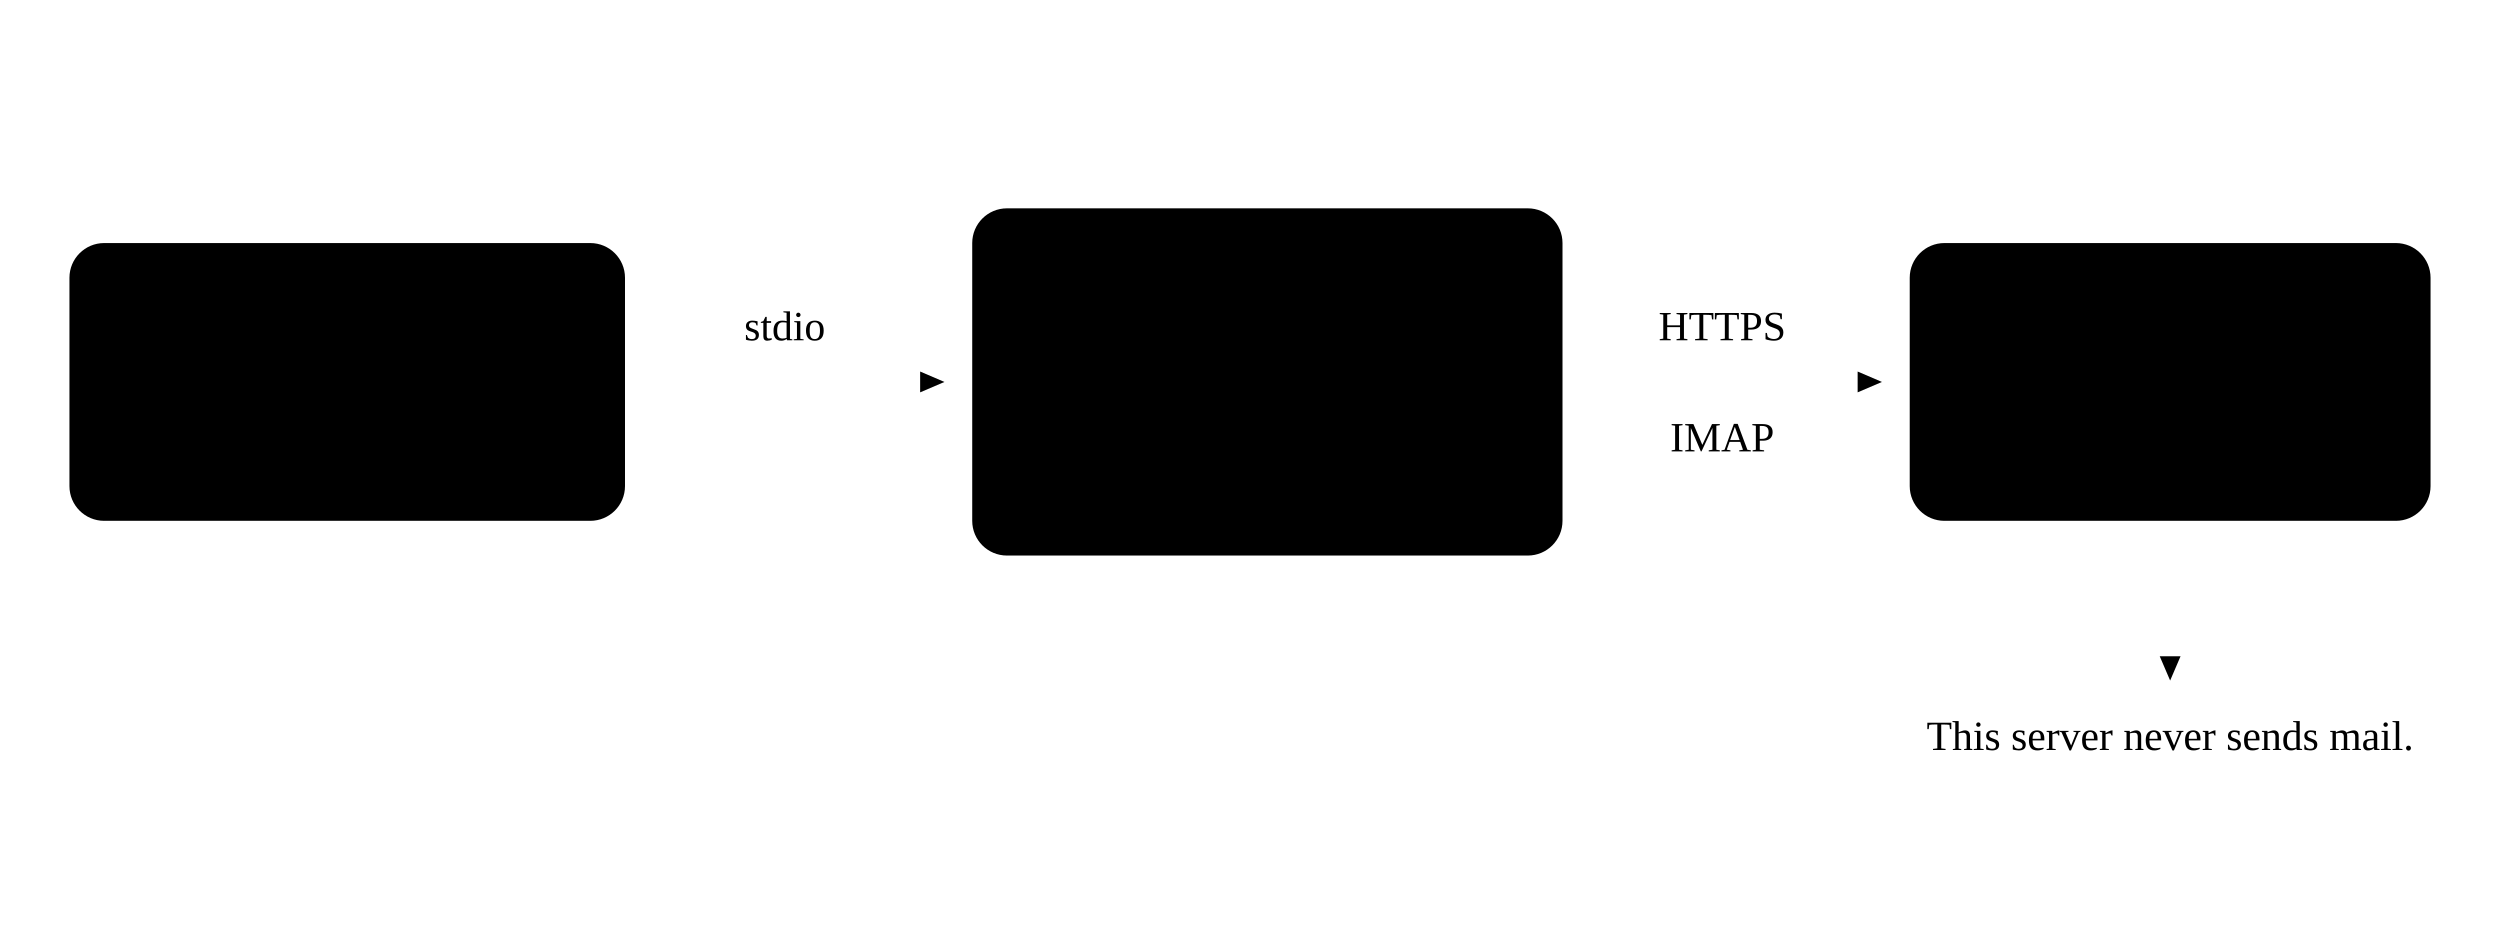
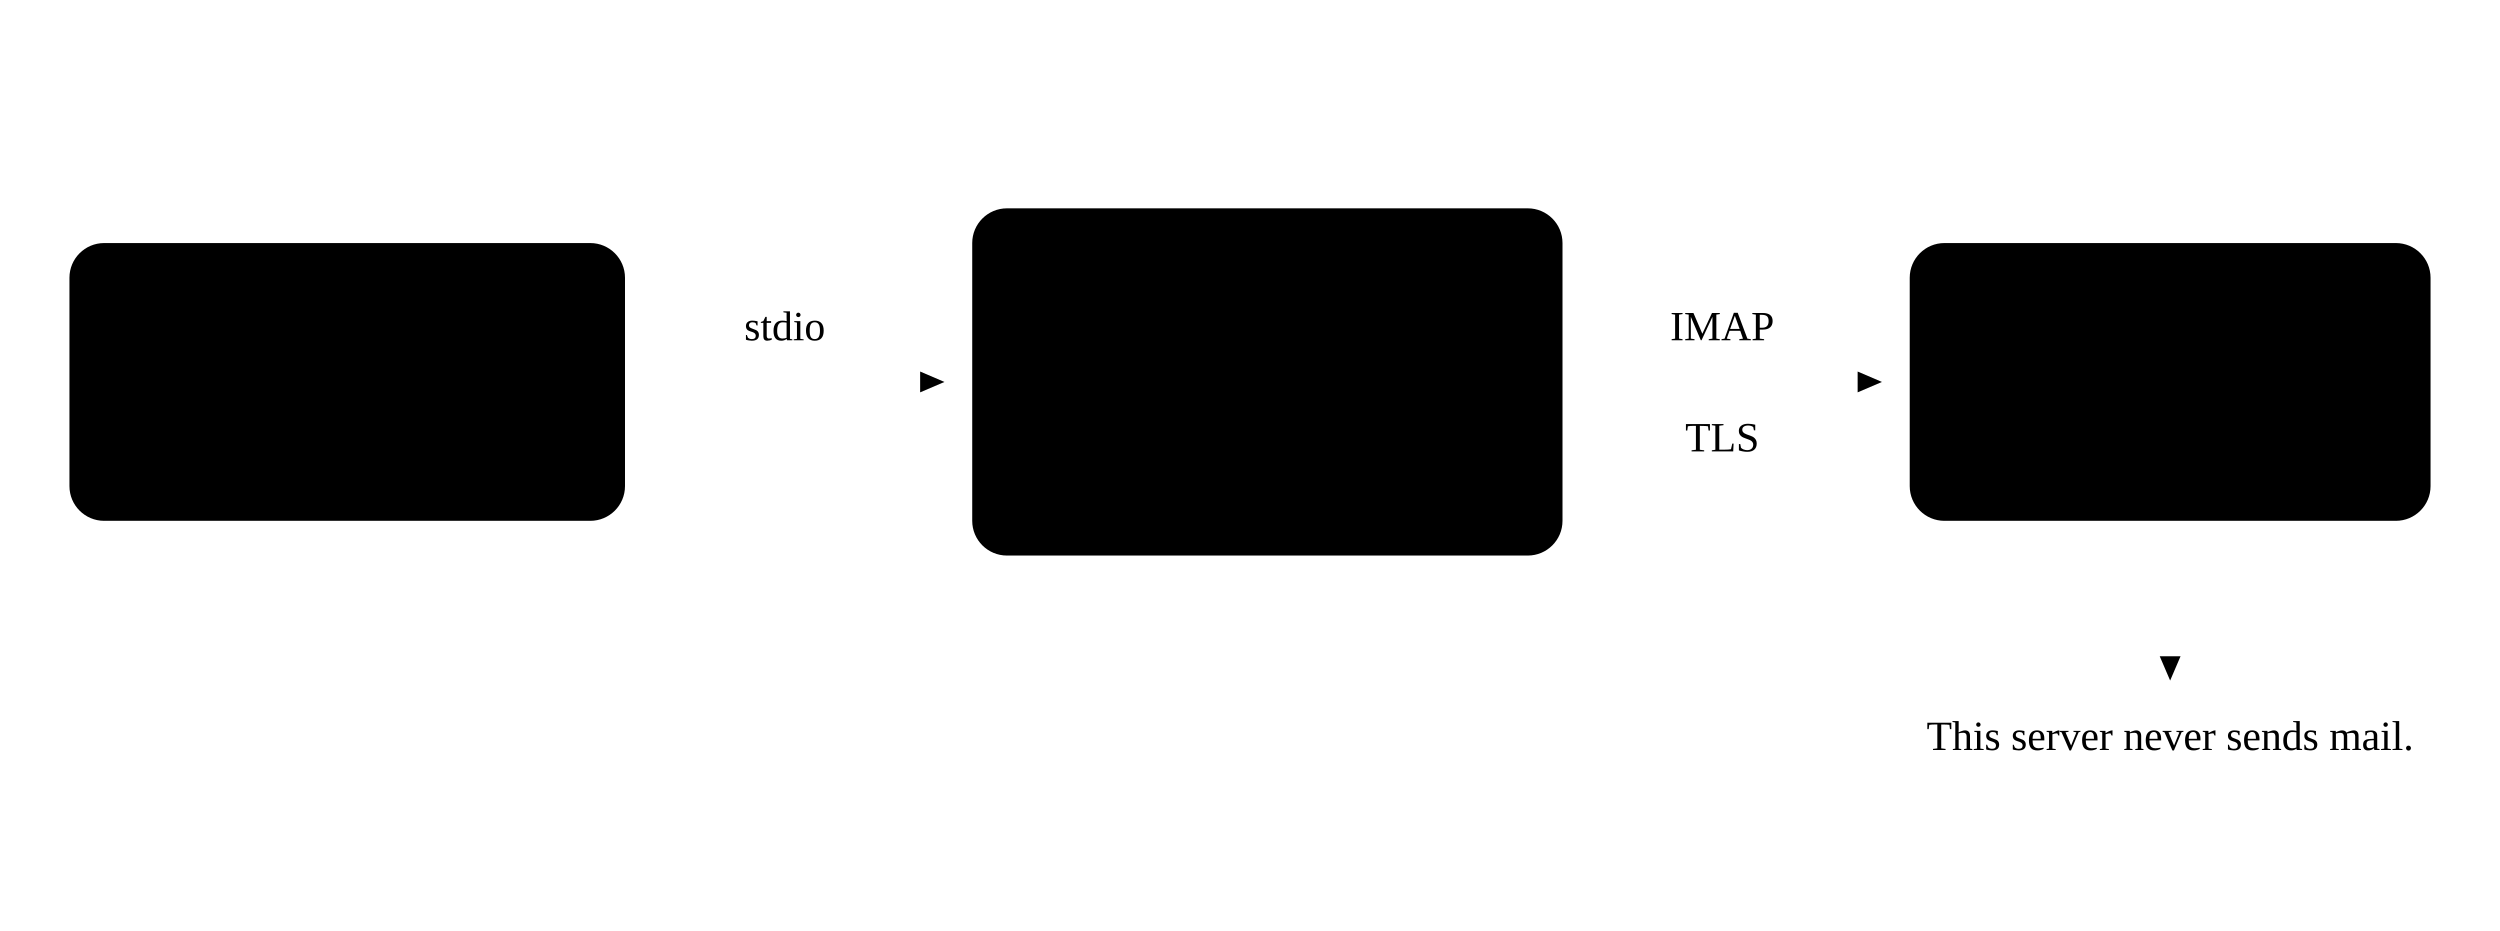
<svg xmlns="http://www.w3.org/2000/svg" viewBox="0 0 720 268" role="img" aria-labelledby="arch-title arch-desc">
  <defs>
    <marker id="arch-arrow" markerWidth="9" markerHeight="9" refX="7" refY="3" orient="auto">
      <path d="M0,0 L7,3 L0,6 z" />
    </marker>
    <marker id="arch-arrow-accent" class="accent" markerWidth="9" markerHeight="9" refX="7" refY="3" orient="auto">
      <path d="M0,0 L7,3 L0,6 z" />
    </marker>
  </defs>
  <rect class="node" x="20" y="70" width="160" height="80" rx="10" />
  <text class="label-title" x="100" y="103" text-anchor="middle">MCP client</text>
  <text class="label-muted" x="100" y="123" text-anchor="middle">Claude, Codex, …</text>
  <rect class="node-accent" x="280" y="60" width="170" height="100" rx="10" />
  <text class="label-title" x="365" y="95" text-anchor="middle">imap-mcp</text>
  <text class="label-muted" x="365" y="115" text-anchor="middle">11 tools</text>
  <text class="label-muted" x="365" y="133" text-anchor="middle">confirm tokens</text>
  <rect class="node" x="550" y="70" width="150" height="80" rx="10" />
  <text class="label-title" x="625" y="103" text-anchor="middle">IMAP</text>
  <text class="label-muted" x="625" y="123" text-anchor="middle">any IMAP mailbox</text>
  <path class="edge-accent" d="M180,110 L272,110" marker-end="url(#arch-arrow-accent)" />
  <text class="label-mono" x="226" y="98" text-anchor="middle">stdio</text>
  <path class="edge-accent" d="M450,110 L542,110" marker-end="url(#arch-arrow-accent)" />
-   <text class="label-mono" x="496" y="98" text-anchor="middle">HTTPS</text>
-   <text class="label-muted" x="496" y="130" text-anchor="middle">IMAP</text>
+   <text class="label-mono" x="496" y="98" text-anchor="middle">IMAP</text>
+   <text class="label-muted" x="496" y="130" text-anchor="middle">TLS</text>
  <path class="edge edge-dashed" d="M625,150 L625,196" marker-end="url(#arch-arrow)" />
  <text class="label-muted" x="625" y="216" text-anchor="middle">This server never sends mail.</text>
</svg>
